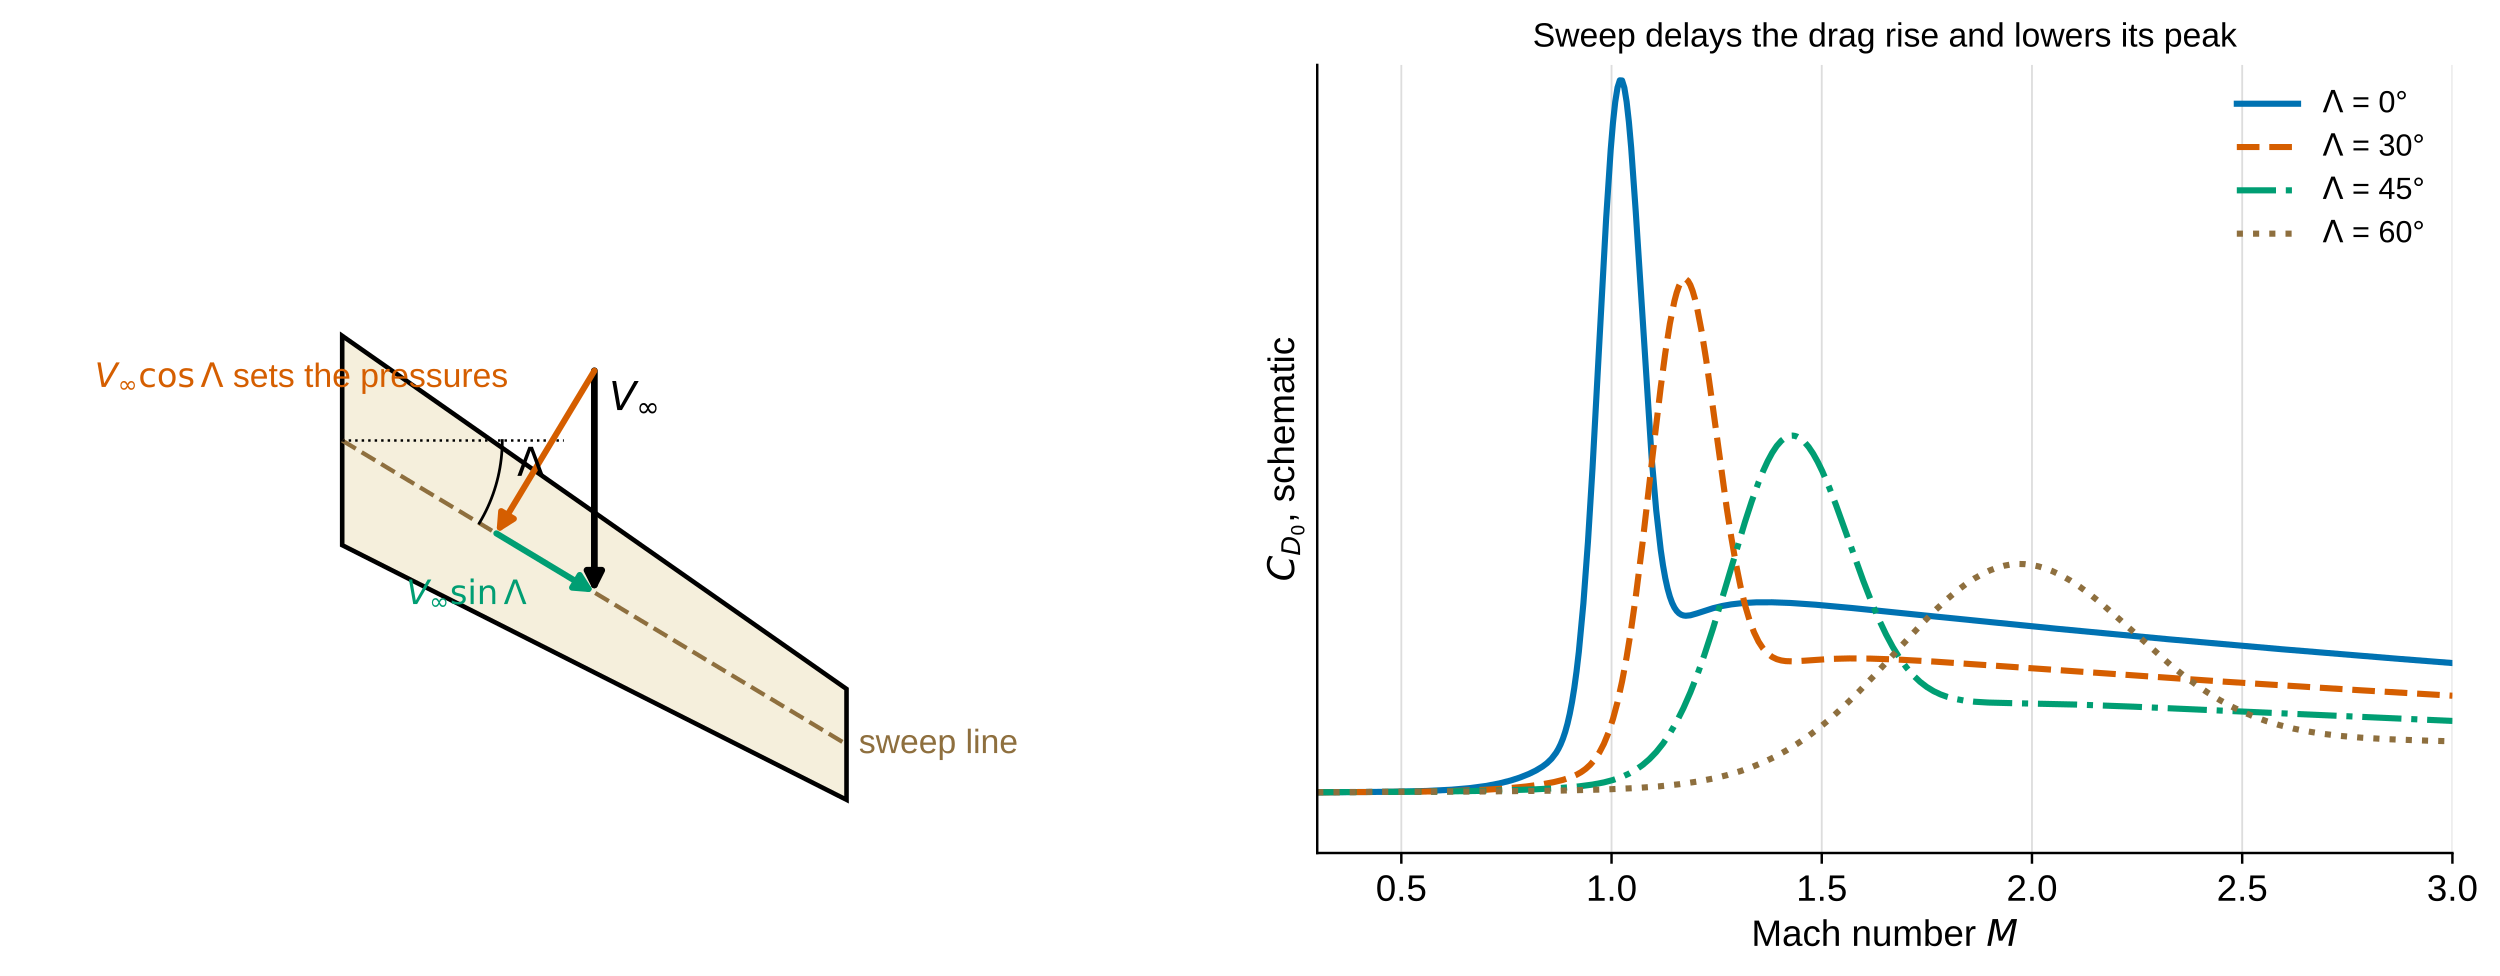
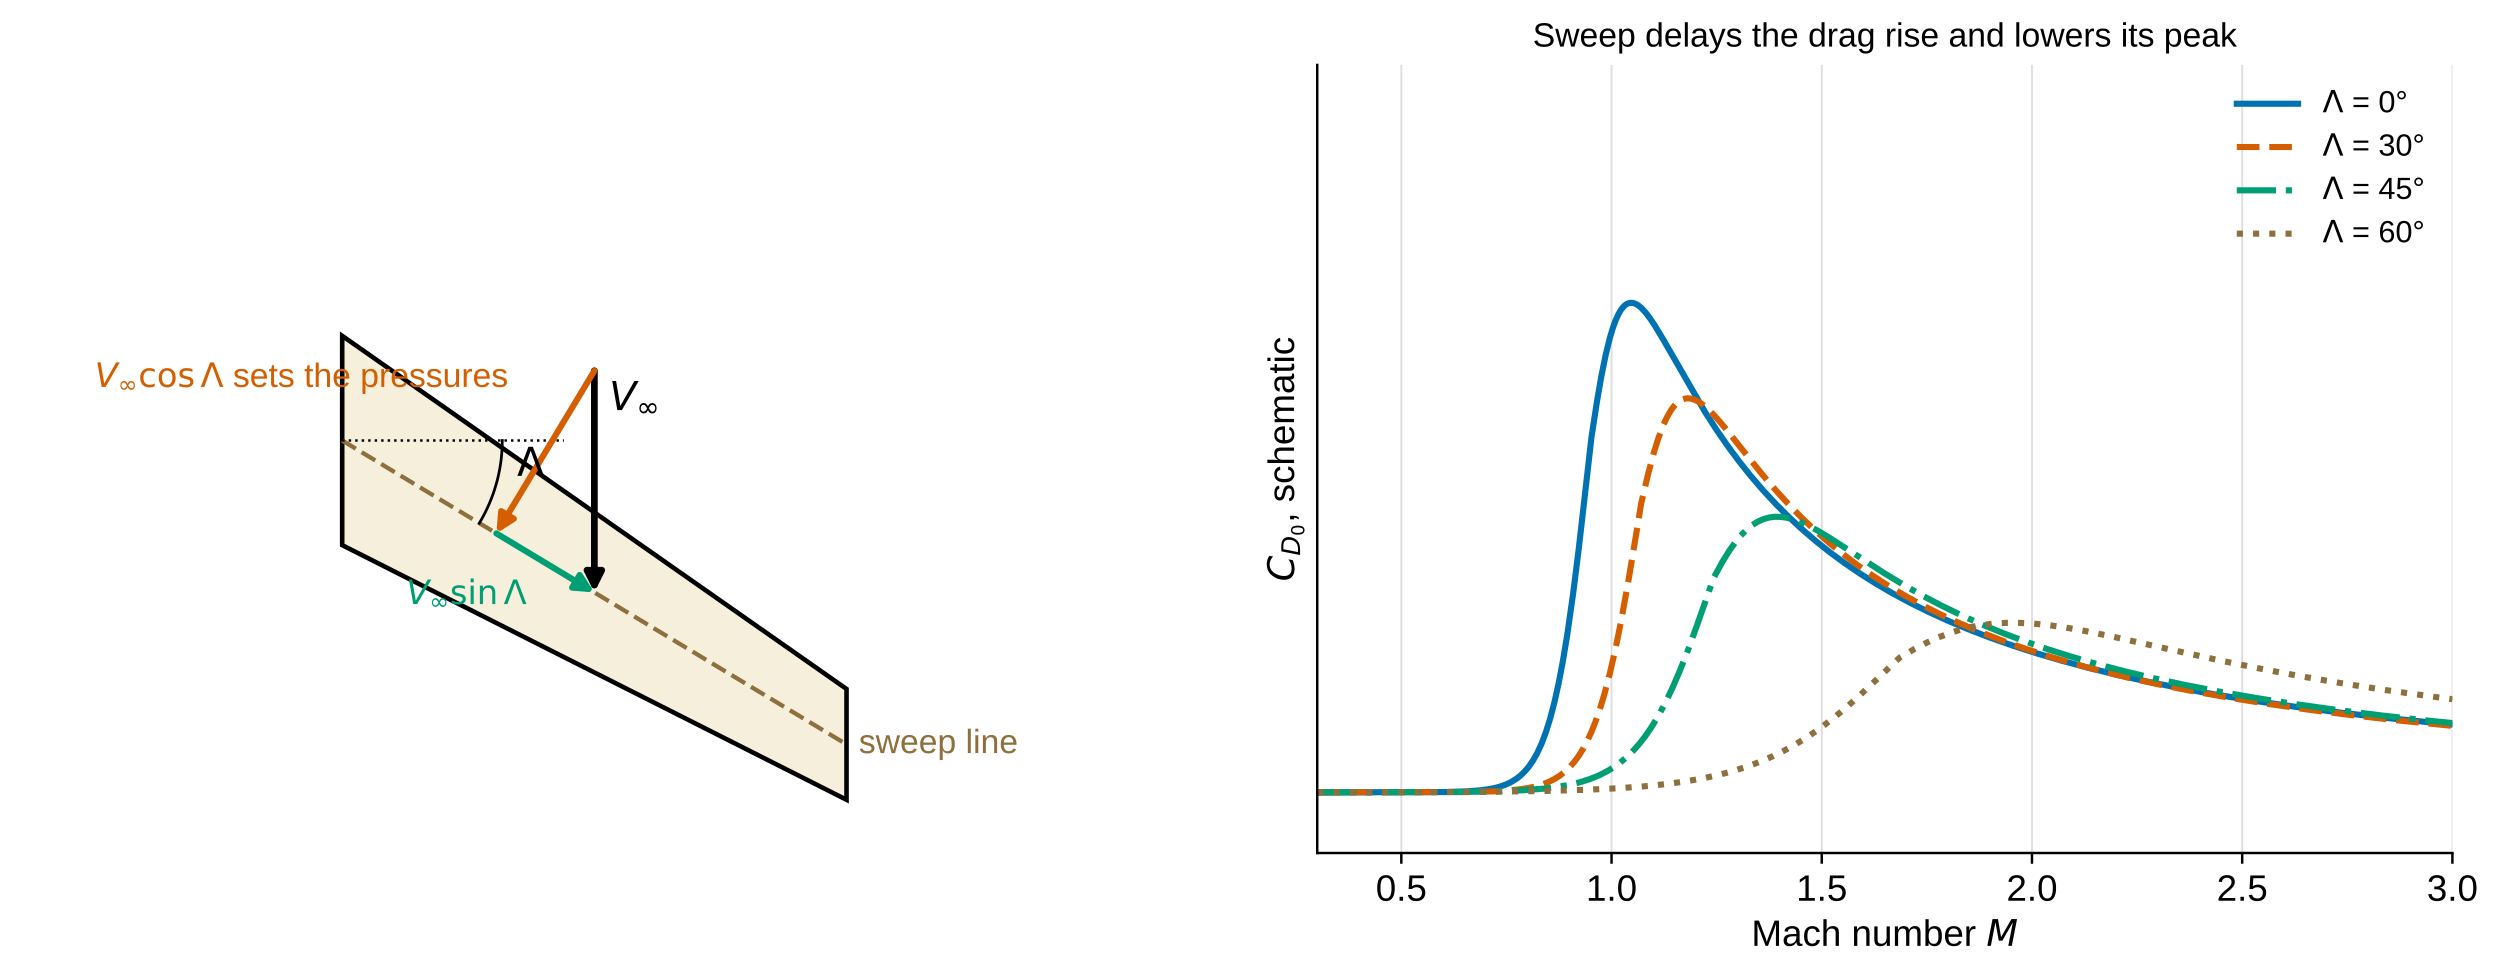
<svg xmlns="http://www.w3.org/2000/svg" xmlns:xlink="http://www.w3.org/1999/xlink" width="816.316pt" height="318.676pt" viewBox="0 0 816.316 318.676" version="1.1">
  <defs>
    <style type="text/css">*{stroke-linejoin: round; stroke-linecap: butt}</style>
  </defs>
  <g id="figure_1">
    <g id="patch_1">
      <path d="M 0 318.676  L 816.316 318.676  L 816.316 0  L 0 0  z " style="fill: #ffffff" />
    </g>
    <g id="axes_1">
      <g id="patch_2">
-         <path d="M 111.736 109.661  L 276.411 224.968  L 276.411 261.154  L 111.736 178.012  z " clip-path="url(#p61b8dd3950)" style="fill: #f5efdc; stroke: #000000; stroke-width: 1.5; stroke-linejoin: miter" />
+         <path d="M 111.736 109.661  L 276.411 224.968  L 276.411 261.154  L 111.736 178.012  z " clip-path="url(#pf605606d83)" style="fill: #f5efdc; stroke: #000000; stroke-width: 1.5; stroke-linejoin: miter" />
      </g>
      <g id="line2d_1">
-         <path d="M 111.736 143.837  L 276.411 243.061  " clip-path="url(#p61b8dd3950)" style="fill: none; stroke-dasharray: 5.18,2.24; stroke-dashoffset: 0; stroke: #8e6f3e; stroke-width: 1.4" />
+         <path d="M 111.736 143.837  L 276.411 243.061  " clip-path="url(#pf605606d83)" style="fill: none; stroke-dasharray: 5.18,2.24; stroke-dashoffset: 0; stroke: #8e6f3e; stroke-width: 1.4" />
      </g>
      <g id="line2d_2">
-         <path d="M 111.736 143.837  L 184.107 143.837  " clip-path="url(#p61b8dd3950)" style="fill: none; stroke-dasharray: 0.8,1.32; stroke-dashoffset: 0; stroke: #000000; stroke-width: 0.8" />
+         <path d="M 111.736 143.837  L 184.107 143.837  " clip-path="url(#pf605606d83)" style="fill: none; stroke-dasharray: 0.8,1.32; stroke-dashoffset: 0; stroke: #000000; stroke-width: 0.8" />
      </g>
      <g id="line2d_3">
-         <path d="M 164.004 143.837  L 163.983 145.328  L 163.919 146.819  L 163.813 148.307  L 163.664 149.791  L 163.473 151.27  L 163.24 152.744  L 162.965 154.21  L 162.648 155.668  L 162.289 157.116  L 161.89 158.553  L 161.449 159.978  L 160.969 161.391  L 160.448 162.788  L 159.887 164.171  L 159.287 165.537  L 158.648 166.885  L 157.972 168.214  L 157.257 169.524  L 156.505 170.812  " clip-path="url(#p61b8dd3950)" style="fill: none; stroke: #000000; stroke-width: 0.9; stroke-linecap: square" />
+         <path d="M 164.004 143.837  L 163.983 145.328  L 163.919 146.819  L 163.813 148.307  L 163.664 149.791  L 163.473 151.27  L 163.24 152.744  L 162.965 154.21  L 162.648 155.668  L 162.289 157.116  L 161.89 158.553  L 161.449 159.978  L 160.969 161.391  L 160.448 162.788  L 159.887 164.171  L 159.287 165.537  L 158.648 166.885  L 157.972 168.214  L 157.257 169.524  L 156.505 170.812  " clip-path="url(#pf605606d83)" style="fill: none; stroke: #000000; stroke-width: 0.9; stroke-linecap: square" />
      </g>
      <g id="text_1">
        <text style="font-size: 11px; font-family: 'Arial', 'Helvetica', 'DejaVu Sans', sans-serif; text-anchor: start; fill: #8e6f3e" x="280.432" y="245.905" transform="rotate(-0 280.432 245.9047)">sweep line</text>
      </g>
      <g id="patch_3">
        <path d="M 194.074 121.078  Q 194.074 157.263 194.074 190.989  " style="fill: none; stroke: #000000; stroke-width: 2.2; stroke-linecap: round" />
        <path d="M 196.474 186.189  L 194.074 190.989  L 191.674 186.189  z " style="stroke: #000000; stroke-width: 2.2; stroke-linecap: round" />
      </g>
      <g id="text_2">
        <g transform="translate(198.8986 134.4034)">
          <text>
            <tspan x="0" y="-0.516" style="font-style: oblique; font-size: 13px; font-family: 'DejaVu Sans'">V</tspan>
            <tspan x="8.893" y="1.617" style="font-size: 9.1px; font-family: 'DejaVu Sans'">∞</tspan>
          </text>
        </g>
      </g>
      <g id="patch_4">
        <path d="M 194.074 121.078  Q 178.078 147.625 163.236 172.257  " style="fill: none; stroke: #d55e00; stroke-width: 2; stroke-linecap: round" />
        <path d="M 167.769 169.384  L 163.236 172.257  L 163.658 166.907  z " style="fill: #d55e00; stroke: #d55e00; stroke-width: 2; stroke-linecap: round" />
      </g>
      <g id="patch_5">
        <path d="M 162.082 174.172  Q 178.078 183.811 192.159 192.295  " style="fill: none; stroke: #009e73; stroke-width: 2; stroke-linecap: round" />
        <path d="M 189.286 187.762  L 192.159 192.295  L 186.809 191.873  z " style="fill: #009e73; stroke: #009e73; stroke-width: 2; stroke-linecap: round" />
      </g>
      <g id="text_3">
        <g style="fill: #d55e00" transform="translate(30.93598 127.3321)">
          <text>
            <tspan x="0" y="-0.984" style="font-style: oblique; font-size: 11px; font-family: 'DejaVu Sans'; fill: #d55e00">V</tspan>
            <tspan x="7.525" y="0.82" style="font-size: 7.7px; font-family: 'DejaVu Sans'; fill: #d55e00">∞</tspan>
            <tspan x="14.24" y="-0.984" style="font-size: 11px; font-family: 'DejaVu Sans'; fill: #d55e00">c</tspan>
            <tspan x="20.288" y="-0.984" style="font-size: 11px; font-family: 'DejaVu Sans'; fill: #d55e00">o</tspan>
            <tspan x="27.018" y="-0.984" style="font-size: 11px; font-family: 'DejaVu Sans'; fill: #d55e00">s</tspan>
            <tspan x="34.535" y="-0.984" style="font-size: 11px; font-family: 'DejaVu Sans'; fill: #d55e00">Λ</tspan>
            <tspan x="42.059" y="-0.984" style="font-size: 11px; font-family: 'Arial'; fill: #d55e00"> </tspan>
            <tspan x="45.116" y="-0.984" style="font-size: 11px; font-family: 'Arial'; fill: #d55e00">s</tspan>
            <tspan x="50.616" y="-0.984" style="font-size: 11px; font-family: 'Arial'; fill: #d55e00">e</tspan>
            <tspan x="56.733" y="-0.984" style="font-size: 11px; font-family: 'Arial'; fill: #d55e00">t</tspan>
            <tspan x="59.789" y="-0.984" style="font-size: 11px; font-family: 'Arial'; fill: #d55e00">s</tspan>
            <tspan x="65.289" y="-0.984" style="font-size: 11px; font-family: 'Arial'; fill: #d55e00"> </tspan>
            <tspan x="68.346" y="-0.984" style="font-size: 11px; font-family: 'Arial'; fill: #d55e00">t</tspan>
            <tspan x="71.402" y="-0.984" style="font-size: 11px; font-family: 'Arial'; fill: #d55e00">h</tspan>
            <tspan x="77.519" y="-0.984" style="font-size: 11px; font-family: 'Arial'; fill: #d55e00">e</tspan>
            <tspan x="83.637" y="-0.984" style="font-size: 11px; font-family: 'Arial'; fill: #d55e00"> </tspan>
            <tspan x="86.693" y="-0.984" style="font-size: 11px; font-family: 'Arial'; fill: #d55e00">p</tspan>
            <tspan x="92.811" y="-0.984" style="font-size: 11px; font-family: 'Arial'; fill: #d55e00">r</tspan>
            <tspan x="96.474" y="-0.984" style="font-size: 11px; font-family: 'Arial'; fill: #d55e00">e</tspan>
            <tspan x="102.592" y="-0.984" style="font-size: 11px; font-family: 'Arial'; fill: #d55e00">s</tspan>
            <tspan x="108.092" y="-0.984" style="font-size: 11px; font-family: 'Arial'; fill: #d55e00">s</tspan>
            <tspan x="113.592" y="-0.984" style="font-size: 11px; font-family: 'Arial'; fill: #d55e00">u</tspan>
            <tspan x="119.709" y="-0.984" style="font-size: 11px; font-family: 'Arial'; fill: #d55e00">r</tspan>
            <tspan x="123.372" y="-0.984" style="font-size: 11px; font-family: 'Arial'; fill: #d55e00">e</tspan>
            <tspan x="129.49" y="-0.984" style="font-size: 11px; font-family: 'Arial'; fill: #d55e00">s</tspan>
          </text>
        </g>
      </g>
      <g id="text_4">
        <g style="fill: #009e73" transform="translate(132.6669 197.8852)">
          <text>
            <tspan x="0" y="-0.641" style="font-style: oblique; font-size: 11px; font-family: 'DejaVu Sans'; fill: #009e73">V</tspan>
            <tspan x="7.525" y="1.164" style="font-size: 7.7px; font-family: 'DejaVu Sans'; fill: #009e73">∞</tspan>
            <tspan x="14.24" y="-0.641" style="font-size: 11px; font-family: 'DejaVu Sans'; fill: #009e73">s</tspan>
            <tspan x="19.971" y="-0.641" style="font-size: 11px; font-family: 'DejaVu Sans'; fill: #009e73">i</tspan>
            <tspan x="23.027" y="-0.641" style="font-size: 11px; font-family: 'DejaVu Sans'; fill: #009e73">n</tspan>
            <tspan x="31.785" y="-0.641" style="font-size: 11px; font-family: 'DejaVu Sans'; fill: #009e73">Λ</tspan>
          </text>
        </g>
      </g>
      <g id="text_5">
        <g transform="translate(168.8291 155.8986)">
          <text>
            <tspan x="0" y="-0.516" style="font-size: 13px; font-family: 'DejaVu Sans'">Λ</tspan>
          </text>
        </g>
      </g>
    </g>
    <g id="axes_2">
      <g id="patch_6">
        <path d="M 430.111 278.528  L 800.776 278.528  L 800.776 21.208  L 430.111 21.208  z " style="fill: #ffffff" />
      </g>
      <g id="matplotlib.axis_1">
        <g id="xtick_1">
          <g id="line2d_4">
-             <path d="M 457.568 278.528  L 457.568 21.208  " clip-path="url(#pa0e170ff63)" style="fill: none; stroke: #dddddd; stroke-width: 0.6; stroke-linecap: square" />
+             <path d="M 457.568 278.528  L 457.568 21.208  " clip-path="url(#pc740df496e)" style="fill: none; stroke: #dddddd; stroke-width: 0.6; stroke-linecap: square" />
          </g>
          <g id="line2d_5">
            <defs>
-               <path id="m621253ff7e" d="M 0 0  L 0 3.5  " style="stroke: #000000; stroke-width: 0.8" />
+               <path id="mfa42bedd46" d="M 0 0  L 0 3.5  " style="stroke: #000000; stroke-width: 0.8" />
            </defs>
            <g>
-               <use xlink:href="#m621253ff7e" x="457.568" y="278.528" style="stroke: #000000; stroke-width: 0.8" />
+               <use xlink:href="#mfa42bedd46" x="457.568" y="278.528" style="stroke: #000000; stroke-width: 0.8" />
            </g>
          </g>
          <g id="text_6">
            <text style="font-size: 12px; font-family: 'Arial', 'Helvetica', 'DejaVu Sans', sans-serif; text-anchor: middle" x="457.568" y="294.117" transform="rotate(-0 457.568 294.117)">0.5</text>
          </g>
        </g>
        <g id="xtick_2">
          <g id="line2d_6">
-             <path d="M 526.21 278.528  L 526.21 21.208  " clip-path="url(#pa0e170ff63)" style="fill: none; stroke: #dddddd; stroke-width: 0.6; stroke-linecap: square" />
+             <path d="M 526.21 278.528  L 526.21 21.208  " clip-path="url(#pc740df496e)" style="fill: none; stroke: #dddddd; stroke-width: 0.6; stroke-linecap: square" />
          </g>
          <g id="line2d_7">
            <g>
-               <use xlink:href="#m621253ff7e" x="526.21" y="278.528" style="stroke: #000000; stroke-width: 0.8" />
+               <use xlink:href="#mfa42bedd46" x="526.21" y="278.528" style="stroke: #000000; stroke-width: 0.8" />
            </g>
          </g>
          <g id="text_7">
            <text style="font-size: 12px; font-family: 'Arial', 'Helvetica', 'DejaVu Sans', sans-serif; text-anchor: middle" x="526.21" y="294.117" transform="rotate(-0 526.2095 294.117)">1.0</text>
          </g>
        </g>
        <g id="xtick_3">
          <g id="line2d_8">
-             <path d="M 594.851 278.528  L 594.851 21.208  " clip-path="url(#pa0e170ff63)" style="fill: none; stroke: #dddddd; stroke-width: 0.6; stroke-linecap: square" />
+             <path d="M 594.851 278.528  L 594.851 21.208  " clip-path="url(#pc740df496e)" style="fill: none; stroke: #dddddd; stroke-width: 0.6; stroke-linecap: square" />
          </g>
          <g id="line2d_9">
            <g>
-               <use xlink:href="#m621253ff7e" x="594.851" y="278.528" style="stroke: #000000; stroke-width: 0.8" />
+               <use xlink:href="#mfa42bedd46" x="594.851" y="278.528" style="stroke: #000000; stroke-width: 0.8" />
            </g>
          </g>
          <g id="text_8">
            <text style="font-size: 12px; font-family: 'Arial', 'Helvetica', 'DejaVu Sans', sans-serif; text-anchor: middle" x="594.851" y="294.117" transform="rotate(-0 594.851 294.117)">1.5</text>
          </g>
        </g>
        <g id="xtick_4">
          <g id="line2d_10">
-             <path d="M 663.493 278.528  L 663.493 21.208  " clip-path="url(#pa0e170ff63)" style="fill: none; stroke: #dddddd; stroke-width: 0.6; stroke-linecap: square" />
+             <path d="M 663.493 278.528  L 663.493 21.208  " clip-path="url(#pc740df496e)" style="fill: none; stroke: #dddddd; stroke-width: 0.6; stroke-linecap: square" />
          </g>
          <g id="line2d_11">
            <g>
-               <use xlink:href="#m621253ff7e" x="663.493" y="278.528" style="stroke: #000000; stroke-width: 0.8" />
+               <use xlink:href="#mfa42bedd46" x="663.493" y="278.528" style="stroke: #000000; stroke-width: 0.8" />
            </g>
          </g>
          <g id="text_9">
            <text style="font-size: 12px; font-family: 'Arial', 'Helvetica', 'DejaVu Sans', sans-serif; text-anchor: middle" x="663.493" y="294.117" transform="rotate(-0 663.4926 294.117)">2.0</text>
          </g>
        </g>
        <g id="xtick_5">
          <g id="line2d_12">
-             <path d="M 732.134 278.528  L 732.134 21.208  " clip-path="url(#pa0e170ff63)" style="fill: none; stroke: #dddddd; stroke-width: 0.6; stroke-linecap: square" />
+             <path d="M 732.134 278.528  L 732.134 21.208  " clip-path="url(#pc740df496e)" style="fill: none; stroke: #dddddd; stroke-width: 0.6; stroke-linecap: square" />
          </g>
          <g id="line2d_13">
            <g>
-               <use xlink:href="#m621253ff7e" x="732.134" y="278.528" style="stroke: #000000; stroke-width: 0.8" />
+               <use xlink:href="#mfa42bedd46" x="732.134" y="278.528" style="stroke: #000000; stroke-width: 0.8" />
            </g>
          </g>
          <g id="text_10">
            <text style="font-size: 12px; font-family: 'Arial', 'Helvetica', 'DejaVu Sans', sans-serif; text-anchor: middle" x="732.134" y="294.117" transform="rotate(-0 732.1341 294.117)">2.5</text>
          </g>
        </g>
        <g id="xtick_6">
          <g id="line2d_14">
-             <path d="M 800.776 278.528  L 800.776 21.208  " clip-path="url(#pa0e170ff63)" style="fill: none; stroke: #dddddd; stroke-width: 0.6; stroke-linecap: square" />
+             <path d="M 800.776 278.528  L 800.776 21.208  " clip-path="url(#pc740df496e)" style="fill: none; stroke: #dddddd; stroke-width: 0.6; stroke-linecap: square" />
          </g>
          <g id="line2d_15">
            <g>
-               <use xlink:href="#m621253ff7e" x="800.776" y="278.528" style="stroke: #000000; stroke-width: 0.8" />
+               <use xlink:href="#mfa42bedd46" x="800.776" y="278.528" style="stroke: #000000; stroke-width: 0.8" />
            </g>
          </g>
          <g id="text_11">
            <text style="font-size: 12px; font-family: 'Arial', 'Helvetica', 'DejaVu Sans', sans-serif; text-anchor: middle" x="800.776" y="294.117" transform="rotate(-0 800.7756 294.117)">3.0</text>
          </g>
        </g>
        <g id="text_12">
          <g transform="translate(571.8835 309.0914)">
            <text>
              <tspan x="0" y="-0.25" style="font-size: 12px; font-family: 'Arial'">M</tspan>
              <tspan x="9.996" y="-0.25" style="font-size: 12px; font-family: 'Arial'">a</tspan>
              <tspan x="16.67" y="-0.25" style="font-size: 12px; font-family: 'Arial'">c</tspan>
              <tspan x="22.67" y="-0.25" style="font-size: 12px; font-family: 'Arial'">h</tspan>
              <tspan x="29.344" y="-0.25" style="font-size: 12px; font-family: 'Arial'"> </tspan>
              <tspan x="32.678" y="-0.25" style="font-size: 12px; font-family: 'Arial'">n</tspan>
              <tspan x="39.352" y="-0.25" style="font-size: 12px; font-family: 'Arial'">u</tspan>
              <tspan x="46.025" y="-0.25" style="font-size: 12px; font-family: 'Arial'">m</tspan>
              <tspan x="56.021" y="-0.25" style="font-size: 12px; font-family: 'Arial'">b</tspan>
              <tspan x="62.695" y="-0.25" style="font-size: 12px; font-family: 'Arial'">e</tspan>
              <tspan x="69.369" y="-0.25" style="font-size: 12px; font-family: 'Arial'">r</tspan>
              <tspan x="73.365" y="-0.25" style="font-size: 12px; font-family: 'Arial'"> </tspan>
              <tspan x="76.699" y="-0.25" style="font-style: oblique; font-size: 12px; font-family: 'DejaVu Sans'">M</tspan>
            </text>
          </g>
        </g>
      </g>
      <g id="matplotlib.axis_2">
        <g id="text_13">
          <g transform="translate(422.6314 189.8277) rotate(-90)">
            <text>
              <tspan x="0" y="-0.094" style="font-style: oblique; font-size: 12px; font-family: 'DejaVu Sans'">C</tspan>
              <tspan x="8.379" y="1.875" style="font-style: oblique; font-size: 8.4px; font-family: 'DejaVu Sans'">D</tspan>
              <tspan x="14.847" y="3.253" style="font-size: 5.88px; font-family: 'DejaVu Sans'">0</tspan>
              <tspan x="19.146" y="-0.094" style="font-size: 12px; font-family: 'Arial'">,</tspan>
              <tspan x="22.48" y="-0.094" style="font-size: 12px; font-family: 'Arial'"> </tspan>
              <tspan x="25.814" y="-0.094" style="font-size: 12px; font-family: 'Arial'">s</tspan>
              <tspan x="31.814" y="-0.094" style="font-size: 12px; font-family: 'Arial'">c</tspan>
              <tspan x="37.814" y="-0.094" style="font-size: 12px; font-family: 'Arial'">h</tspan>
              <tspan x="44.488" y="-0.094" style="font-size: 12px; font-family: 'Arial'">e</tspan>
              <tspan x="51.162" y="-0.094" style="font-size: 12px; font-family: 'Arial'">m</tspan>
              <tspan x="61.158" y="-0.094" style="font-size: 12px; font-family: 'Arial'">a</tspan>
              <tspan x="67.831" y="-0.094" style="font-size: 12px; font-family: 'Arial'">t</tspan>
              <tspan x="71.165" y="-0.094" style="font-size: 12px; font-family: 'Arial'">i</tspan>
              <tspan x="73.831" y="-0.094" style="font-size: 12px; font-family: 'Arial'">c</tspan>
            </text>
          </g>
        </g>
      </g>
      <g id="line2d_16">
-         <path d="M 430.111 258.706  L 454.624 258.542  L 465.766 258.272  L 473.937 257.856  L 479.88 257.34  L 485.08 256.651  L 489.537 255.807  L 493.251 254.862  L 496.222 253.905  L 499.193 252.724  L 501.422 251.644  L 503.65 250.309  L 505.136 249.184  L 506.621 247.744  L 508.107 245.791  L 508.85 244.531  L 509.593 243.019  L 510.335 241.192  L 511.078 238.981  L 511.821 236.307  L 512.564 233.082  L 513.307 229.212  L 514.049 224.601  L 514.792 219.155  L 515.535 212.787  L 517.021 197.008  L 518.506 176.973  L 519.992 152.966  L 522.22 111.996  L 524.449 71.345  L 525.934 48.902  L 526.677 40.087  L 527.42 33.246  L 528.163 28.583  L 528.906 26.229  L 529.648 26.278  L 530.391 28.656  L 531.134 33.244  L 531.877 39.849  L 532.62 48.218  L 534.105 68.994  L 539.305 149.49  L 540.791 166.59  L 542.276 179.609  L 543.019 184.655  L 543.762 188.814  L 544.505 192.172  L 545.248 194.824  L 545.99 196.865  L 546.733 198.39  L 547.476 199.487  L 548.219 200.237  L 548.962 200.71  L 549.704 200.966  L 550.447 201.059  L 551.933 200.913  L 554.161 200.277  L 559.361 198.593  L 562.332 197.871  L 565.304 197.346  L 569.018 196.921  L 573.475 196.678  L 578.674 196.664  L 584.617 196.887  L 592.788 197.449  L 604.673 198.529  L 630.671 201.188  L 671.526 205.297  L 707.924 208.724  L 745.065 211.994  L 783.691 215.169  L 800.776 216.504  L 800.776 216.504  " clip-path="url(#pa0e170ff63)" style="fill: none; stroke: #0072b2; stroke-width: 2; stroke-linecap: square" />
+         <path d="M 430.111 258.734  L 471.863 258.629  L 478.822 258.412  L 483.461 258.053  L 486.708 257.584  L 489.028 257.064  L 491.348 256.311  L 493.203 255.474  L 495.059 254.354  L 496.451 253.274  L 497.842 251.936  L 499.234 250.282  L 500.626 248.244  L 502.017 245.745  L 503.409 242.695  L 504.801 238.993  L 506.193 234.536  L 507.584 229.214  L 508.976 222.929  L 510.368 215.596  L 511.76 207.166  L 513.615 194.219  L 515.471 179.484  L 517.79 159.168  L 519.646 142.843  L 521.502 130.775  L 522.893 122.799  L 524.285 115.935  L 525.677 110.275  L 526.605 107.184  L 527.533 104.626  L 528.46 102.582  L 529.388 101.022  L 530.316 99.912  L 531.244 99.213  L 532.172 98.884  L 533.099 98.886  L 534.027 99.179  L 534.955 99.726  L 535.883 100.491  L 537.275 101.979  L 538.666 103.79  L 540.522 106.572  L 543.305 111.232  L 556.759 134.56  L 560.47 140.315  L 564.181 145.685  L 567.893 150.685  L 571.604 155.341  L 575.779 160.199  L 579.954 164.693  L 584.13 168.857  L 588.305 172.724  L 592.944 176.706  L 597.583 180.391  L 602.222 183.807  L 607.325 187.288  L 612.428 190.507  L 617.995 193.752  L 623.562 196.748  L 629.593 199.742  L 636.087 202.706  L 642.582 205.43  L 649.541 208.111  L 656.963 210.733  L 664.85 213.279  L 673.2 215.739  L 682.015 218.103  L 691.293 220.367  L 701.499 222.624  L 712.169 224.756  L 723.767 226.846  L 736.292 228.872  L 749.745 230.82  L 764.127 232.679  L 779.9 234.492  L 797.064 236.237  L 800.776 236.587  L 800.776 236.587  " clip-path="url(#pc740df496e)" style="fill: none; stroke: #0072b2; stroke-width: 2; stroke-linecap: square" />
      </g>
      <g id="line2d_17">
-         <path d="M 430.111 258.706  L 460.567 258.548  L 475.423 258.264  L 485.08 257.878  L 492.508 257.383  L 498.45 256.795  L 503.65 256.074  L 507.364 255.381  L 510.335 254.648  L 512.564 253.926  L 514.792 252.966  L 516.278 252.128  L 517.763 251.068  L 519.249 249.714  L 520.735 247.975  L 522.22 245.742  L 523.706 242.89  L 525.192 239.28  L 526.677 234.77  L 528.163 229.222  L 529.648 222.517  L 531.134 214.573  L 532.62 205.364  L 534.105 194.933  L 536.334 177.312  L 540.048 145.08  L 542.276 126.366  L 543.762 115.216  L 545.248 105.724  L 546.733 98.341  L 547.476 95.555  L 548.219 93.417  L 548.962 91.951  L 549.704 91.178  L 550.447 91.12  L 551.19 91.747  L 551.933 93.041  L 552.676 94.977  L 553.419 97.521  L 554.161 100.63  L 555.647 108.339  L 557.133 117.648  L 559.361 133.493  L 563.818 165.87  L 565.304 175.418  L 566.789 183.923  L 568.275 191.275  L 569.76 197.446  L 571.246 202.478  L 572.732 206.461  L 574.217 209.518  L 575.703 211.788  L 577.189 213.412  L 578.674 214.522  L 580.16 215.238  L 581.645 215.662  L 583.131 215.877  L 585.36 215.949  L 589.074 215.747  L 597.987 215.141  L 603.93 214.994  L 610.615 215.047  L 619.529 215.357  L 631.414 216.012  L 651.47 217.372  L 726.494 222.594  L 770.32 225.366  L 800.776 227.166  L 800.776 227.166  " clip-path="url(#pa0e170ff63)" style="fill: none; stroke-dasharray: 7.4,3.2; stroke-dashoffset: 0; stroke: #d55e00; stroke-width: 2" />
+         <path d="M 430.111 258.734  L 479.75 258.622  L 488.1 258.396  L 493.667 258.029  L 497.378 257.584  L 500.626 256.972  L 503.409 256.198  L 505.729 255.302  L 507.584 254.368  L 509.44 253.188  L 511.296 251.701  L 512.687 250.341  L 514.079 248.732  L 515.471 246.836  L 516.863 244.609  L 518.254 242.004  L 519.646 238.974  L 521.038 235.47  L 522.43 231.444  L 523.821 226.857  L 525.677 219.814  L 527.533 211.684  L 529.388 202.497  L 531.708 189.698  L 534.491 172.961  L 535.883 164.426  L 538.202 154.551  L 540.058 147.676  L 541.45 143.238  L 542.842 139.465  L 544.233 136.37  L 545.625 133.941  L 546.553 132.677  L 547.481 131.682  L 548.408 130.94  L 549.336 130.435  L 550.264 130.148  L 551.192 130.06  L 552.12 130.154  L 553.511 130.595  L 554.903 131.343  L 556.295 132.347  L 558.151 133.999  L 560.47 136.435  L 563.254 139.705  L 568.357 146.121  L 575.315 154.798  L 579.954 160.222  L 584.13 164.79  L 588.305 169.055  L 592.48 173.03  L 597.119 177.126  L 601.758 180.915  L 606.397 184.423  L 611.5 187.989  L 616.603 191.281  L 622.17 194.591  L 627.737 197.639  L 633.768 200.678  L 639.799 203.473  L 646.294 206.241  L 653.252 208.96  L 660.675 211.61  L 668.561 214.177  L 676.912 216.651  L 685.726 219.024  L 695.004 221.29  L 705.21 223.543  L 715.88 225.668  L 727.478 227.744  L 740.003 229.754  L 753.457 231.681  L 767.838 233.516  L 783.611 235.301  L 800.776 237.017  L 800.776 237.017  " clip-path="url(#pc740df496e)" style="fill: none; stroke-dasharray: 7.4,3.2; stroke-dashoffset: 0; stroke: #d55e00; stroke-width: 2" />
      </g>
      <g id="line2d_18">
-         <path d="M 430.111 258.686  L 467.252 258.501  L 487.308 258.189  L 500.679 257.77  L 509.593 257.289  L 515.535 256.772  L 519.992 256.185  L 523.706 255.476  L 526.677 254.692  L 529.648 253.639  L 531.877 252.621  L 534.105 251.356  L 536.334 249.796  L 538.562 247.885  L 540.791 245.568  L 543.019 242.788  L 545.248 239.491  L 547.476 235.634  L 549.704 231.183  L 551.933 226.123  L 554.161 220.459  L 556.39 214.225  L 559.361 205.139  L 563.075 192.884  L 569.76 170.491  L 571.989 163.656  L 574.217 157.479  L 575.703 153.822  L 577.189 150.595  L 578.674 147.844  L 580.16 145.607  L 581.645 143.916  L 583.131 142.79  L 583.874 142.443  L 584.617 142.265  L 585.36 142.232  L 586.102 142.343  L 586.845 142.598  L 587.588 142.994  L 589.074 144.197  L 590.559 145.925  L 592.045 148.141  L 593.53 150.801  L 595.016 153.856  L 597.245 159.056  L 599.473 164.821  L 603.187 175.137  L 608.387 189.606  L 611.358 197.222  L 613.586 202.425  L 615.815 207.121  L 618.043 211.276  L 620.272 214.883  L 622.5 217.957  L 624.729 220.529  L 626.957 222.642  L 629.186 224.347  L 631.414 225.698  L 633.642 226.748  L 635.871 227.549  L 638.099 228.15  L 641.071 228.709  L 644.785 229.134  L 649.242 229.402  L 656.67 229.592  L 678.211 230.065  L 696.782 230.754  L 731.694 232.317  L 800.776 235.4  L 800.776 235.4  " clip-path="url(#pa0e170ff63)" style="fill: none; stroke-dasharray: 12.8,3.2,2,3.2; stroke-dashoffset: 0; stroke: #009e73; stroke-width: 2" />
+         <path d="M 430.111 258.732  L 476.966 258.613  L 489.956 258.367  L 497.842 258.014  L 503.873 257.531  L 508.512 256.951  L 512.687 256.198  L 515.935 255.404  L 519.182 254.369  L 521.966 253.24  L 524.285 252.09  L 526.605 250.713  L 528.924 249.073  L 531.244 247.126  L 533.563 244.829  L 535.419 242.71  L 537.275 240.315  L 539.13 237.624  L 541.45 233.817  L 543.769 229.494  L 546.089 224.645  L 548.408 219.283  L 551.192 212.223  L 554.439 203.273  L 559.542 188.706  L 562.326 183.602  L 564.645 179.849  L 566.501 177.222  L 568.357 174.955  L 570.212 173.055  L 572.068 171.522  L 573.924 170.346  L 575.779 169.509  L 577.635 168.986  L 579.49 168.752  L 581.346 168.775  L 583.202 169.025  L 585.057 169.473  L 587.377 170.267  L 590.16 171.496  L 593.408 173.212  L 597.583 175.713  L 604.078 179.917  L 615.212 187.13  L 621.706 191.068  L 628.201 194.736  L 634.232 197.895  L 640.727 201.039  L 647.221 203.934  L 654.18 206.786  L 661.139 209.402  L 668.561 211.962  L 676.448 214.45  L 684.798 216.853  L 693.612 219.163  L 703.354 221.479  L 713.56 223.673  L 724.694 225.831  L 736.292 227.853  L 748.818 229.815  L 762.735 231.762  L 777.58 233.609  L 793.817 235.399  L 800.776 236.103  L 800.776 236.103  " clip-path="url(#pc740df496e)" style="fill: none; stroke-dasharray: 12.8,3.2,2,3.2; stroke-dashoffset: 0; stroke: #009e73; stroke-width: 2" />
      </g>
      <g id="line2d_19">
-         <path d="M 430.111 258.659  L 483.594 258.447  L 509.593 258.147  L 524.449 257.767  L 534.105 257.321  L 541.534 256.785  L 548.219 256.082  L 554.161 255.216  L 559.361 254.213  L 563.818 253.13  L 568.275 251.803  L 571.989 250.483  L 575.703 248.947  L 579.417 247.175  L 583.131 245.151  L 586.845 242.861  L 590.559 240.297  L 594.273 237.458  L 597.987 234.35  L 602.444 230.285  L 606.901 225.897  L 612.101 220.455  L 621.015 210.709  L 627.7 203.518  L 632.157 199.021  L 635.871 195.569  L 638.842 193.053  L 641.813 190.794  L 644.785 188.825  L 647.756 187.171  L 649.984 186.152  L 652.213 185.331  L 654.441 184.714  L 656.67 184.304  L 658.898 184.148  L 661.127 184.203  L 663.355 184.464  L 665.583 184.929  L 667.812 185.59  L 670.04 186.439  L 673.012 187.846  L 675.983 189.541  L 678.954 191.492  L 682.668 194.239  L 686.382 197.258  L 691.582 201.8  L 708.667 217.061  L 713.124 220.65  L 717.58 223.946  L 721.294 226.444  L 725.009 228.704  L 728.723 230.724  L 732.437 232.508  L 736.151 234.066  L 739.865 235.413  L 744.322 236.773  L 748.779 237.885  L 753.235 238.783  L 758.435 239.605  L 764.378 240.307  L 771.063 240.873  L 779.977 241.382  L 792.605 241.84  L 800.776 242.063  L 800.776 242.063  " clip-path="url(#pa0e170ff63)" style="fill: none; stroke-dasharray: 2,3.3; stroke-dashoffset: 0; stroke: #8e6f3e; stroke-width: 2" />
+         <path d="M 430.111 258.718  L 481.605 258.571  L 502.945 258.305  L 517.327 257.913  L 527.996 257.407  L 536.811 256.766  L 544.233 256  L 550.728 255.099  L 556.295 254.106  L 561.398 252.976  L 566.037 251.731  L 570.676 250.244  L 574.851 248.672  L 579.027 246.853  L 582.738 245.011  L 586.449 242.943  L 590.16 240.64  L 593.872 238.099  L 598.047 234.958  L 602.222 231.535  L 606.861 227.438  L 612.428 222.197  L 620.315 214.72  L 624.954 212.003  L 629.129 209.835  L 632.84 208.16  L 636.551 206.737  L 640.263 205.575  L 643.974 204.67  L 647.685 204.014  L 651.397 203.592  L 655.108 203.384  L 659.283 203.38  L 663.922 203.622  L 669.025 204.136  L 674.592 204.93  L 681.087 206.082  L 689.901 207.893  L 705.21 211.318  L 724.694 215.616  L 738.612 218.45  L 752.065 220.959  L 765.518 223.245  L 779.9 225.46  L 795.209 227.584  L 800.776 228.302  L 800.776 228.302  " clip-path="url(#pc740df496e)" style="fill: none; stroke-dasharray: 2,3.3; stroke-dashoffset: 0; stroke: #8e6f3e; stroke-width: 2" />
      </g>
      <g id="patch_7">
        <path d="M 430.111 278.528  L 430.111 21.208  " style="fill: none; stroke: #000000; stroke-width: 0.8; stroke-linejoin: miter; stroke-linecap: square" />
      </g>
      <g id="patch_8">
        <path d="M 430.111 278.528  L 800.776 278.528  " style="fill: none; stroke: #000000; stroke-width: 0.8; stroke-linejoin: miter; stroke-linecap: square" />
      </g>
      <g id="text_14">
        <text style="font-size: 11px; font-family: 'Arial', 'Helvetica', 'DejaVu Sans', sans-serif; text-anchor: middle" x="615.443" y="15.208" transform="rotate(-0 615.4435 15.20766)">Sweep delays the drag rise and lowers its peak</text>
      </g>
      <g id="legend_1">
        <g id="line2d_20">
          <path d="M 730.376 33.865  L 740.376 33.865  L 750.376 33.865  " style="fill: none; stroke: #0072b2; stroke-width: 2; stroke-linecap: square" />
        </g>
        <g id="text_15">
          <g transform="translate(758.3756 37.36547)">
            <text>
              <tspan x="0" y="-0.703" style="font-size: 10px; font-family: 'DejaVu Sans'">Λ</tspan>
              <tspan x="6.841" y="-0.703" style="font-size: 10px; font-family: 'Arial'"> </tspan>
              <tspan x="9.619" y="-0.703" style="font-size: 10px; font-family: 'Arial'">=</tspan>
              <tspan x="15.459" y="-0.703" style="font-size: 10px; font-family: 'Arial'"> </tspan>
              <tspan x="18.237" y="-0.703" style="font-size: 10px; font-family: 'Arial'">0</tspan>
              <tspan x="23.799" y="-0.703" style="font-size: 10px; font-family: 'Arial'">°</tspan>
            </text>
          </g>
        </g>
        <g id="line2d_21">
          <path d="M 730.376 48.011  L 740.376 48.011  L 750.376 48.011  " style="fill: none; stroke-dasharray: 7.4,3.2; stroke-dashoffset: 0; stroke: #d55e00; stroke-width: 2" />
        </g>
        <g id="text_16">
          <g transform="translate(758.3756 51.51078)">
            <text>
              <tspan x="0" y="-0.703" style="font-size: 10px; font-family: 'DejaVu Sans'">Λ</tspan>
              <tspan x="6.841" y="-0.703" style="font-size: 10px; font-family: 'Arial'"> </tspan>
              <tspan x="9.619" y="-0.703" style="font-size: 10px; font-family: 'Arial'">=</tspan>
              <tspan x="15.459" y="-0.703" style="font-size: 10px; font-family: 'Arial'"> </tspan>
              <tspan x="18.237" y="-0.703" style="font-size: 10px; font-family: 'Arial'">3</tspan>
              <tspan x="23.799" y="-0.703" style="font-size: 10px; font-family: 'Arial'">0</tspan>
              <tspan x="29.36" y="-0.703" style="font-size: 10px; font-family: 'Arial'">°</tspan>
            </text>
          </g>
        </g>
        <g id="line2d_22">
          <path d="M 730.376 62.156  L 740.376 62.156  L 750.376 62.156  " style="fill: none; stroke-dasharray: 12.8,3.2,2,3.2; stroke-dashoffset: 0; stroke: #009e73; stroke-width: 2" />
        </g>
        <g id="text_17">
          <g transform="translate(758.3756 65.65609)">
            <text>
              <tspan x="0" y="-0.703" style="font-size: 10px; font-family: 'DejaVu Sans'">Λ</tspan>
              <tspan x="6.841" y="-0.703" style="font-size: 10px; font-family: 'Arial'"> </tspan>
              <tspan x="9.619" y="-0.703" style="font-size: 10px; font-family: 'Arial'">=</tspan>
              <tspan x="15.459" y="-0.703" style="font-size: 10px; font-family: 'Arial'"> </tspan>
              <tspan x="18.237" y="-0.703" style="font-size: 10px; font-family: 'Arial'">4</tspan>
              <tspan x="23.799" y="-0.703" style="font-size: 10px; font-family: 'Arial'">5</tspan>
              <tspan x="29.36" y="-0.703" style="font-size: 10px; font-family: 'Arial'">°</tspan>
            </text>
          </g>
        </g>
        <g id="line2d_23">
          <path d="M 730.376 76.301  L 740.376 76.301  L 750.376 76.301  " style="fill: none; stroke-dasharray: 2,3.3; stroke-dashoffset: 0; stroke: #8e6f3e; stroke-width: 2" />
        </g>
        <g id="text_18">
          <g transform="translate(758.3756 79.80141)">
            <text>
              <tspan x="0" y="-0.703" style="font-size: 10px; font-family: 'DejaVu Sans'">Λ</tspan>
              <tspan x="6.841" y="-0.703" style="font-size: 10px; font-family: 'Arial'"> </tspan>
              <tspan x="9.619" y="-0.703" style="font-size: 10px; font-family: 'Arial'">=</tspan>
              <tspan x="15.459" y="-0.703" style="font-size: 10px; font-family: 'Arial'"> </tspan>
              <tspan x="18.237" y="-0.703" style="font-size: 10px; font-family: 'Arial'">6</tspan>
              <tspan x="23.799" y="-0.703" style="font-size: 10px; font-family: 'Arial'">0</tspan>
              <tspan x="29.36" y="-0.703" style="font-size: 10px; font-family: 'Arial'">°</tspan>
            </text>
          </g>
        </g>
      </g>
    </g>
  </g>
  <defs>
-     <clipPath id="p61b8dd3950">
+     <clipPath id="pf605606d83">
      <rect x="7.2" y="21.208" width="353.815" height="257.32" />
    </clipPath>
-     <clipPath id="pa0e170ff63">
+     <clipPath id="pc740df496e">
      <rect x="430.111" y="21.208" width="370.664" height="257.32" />
    </clipPath>
  </defs>
</svg>
